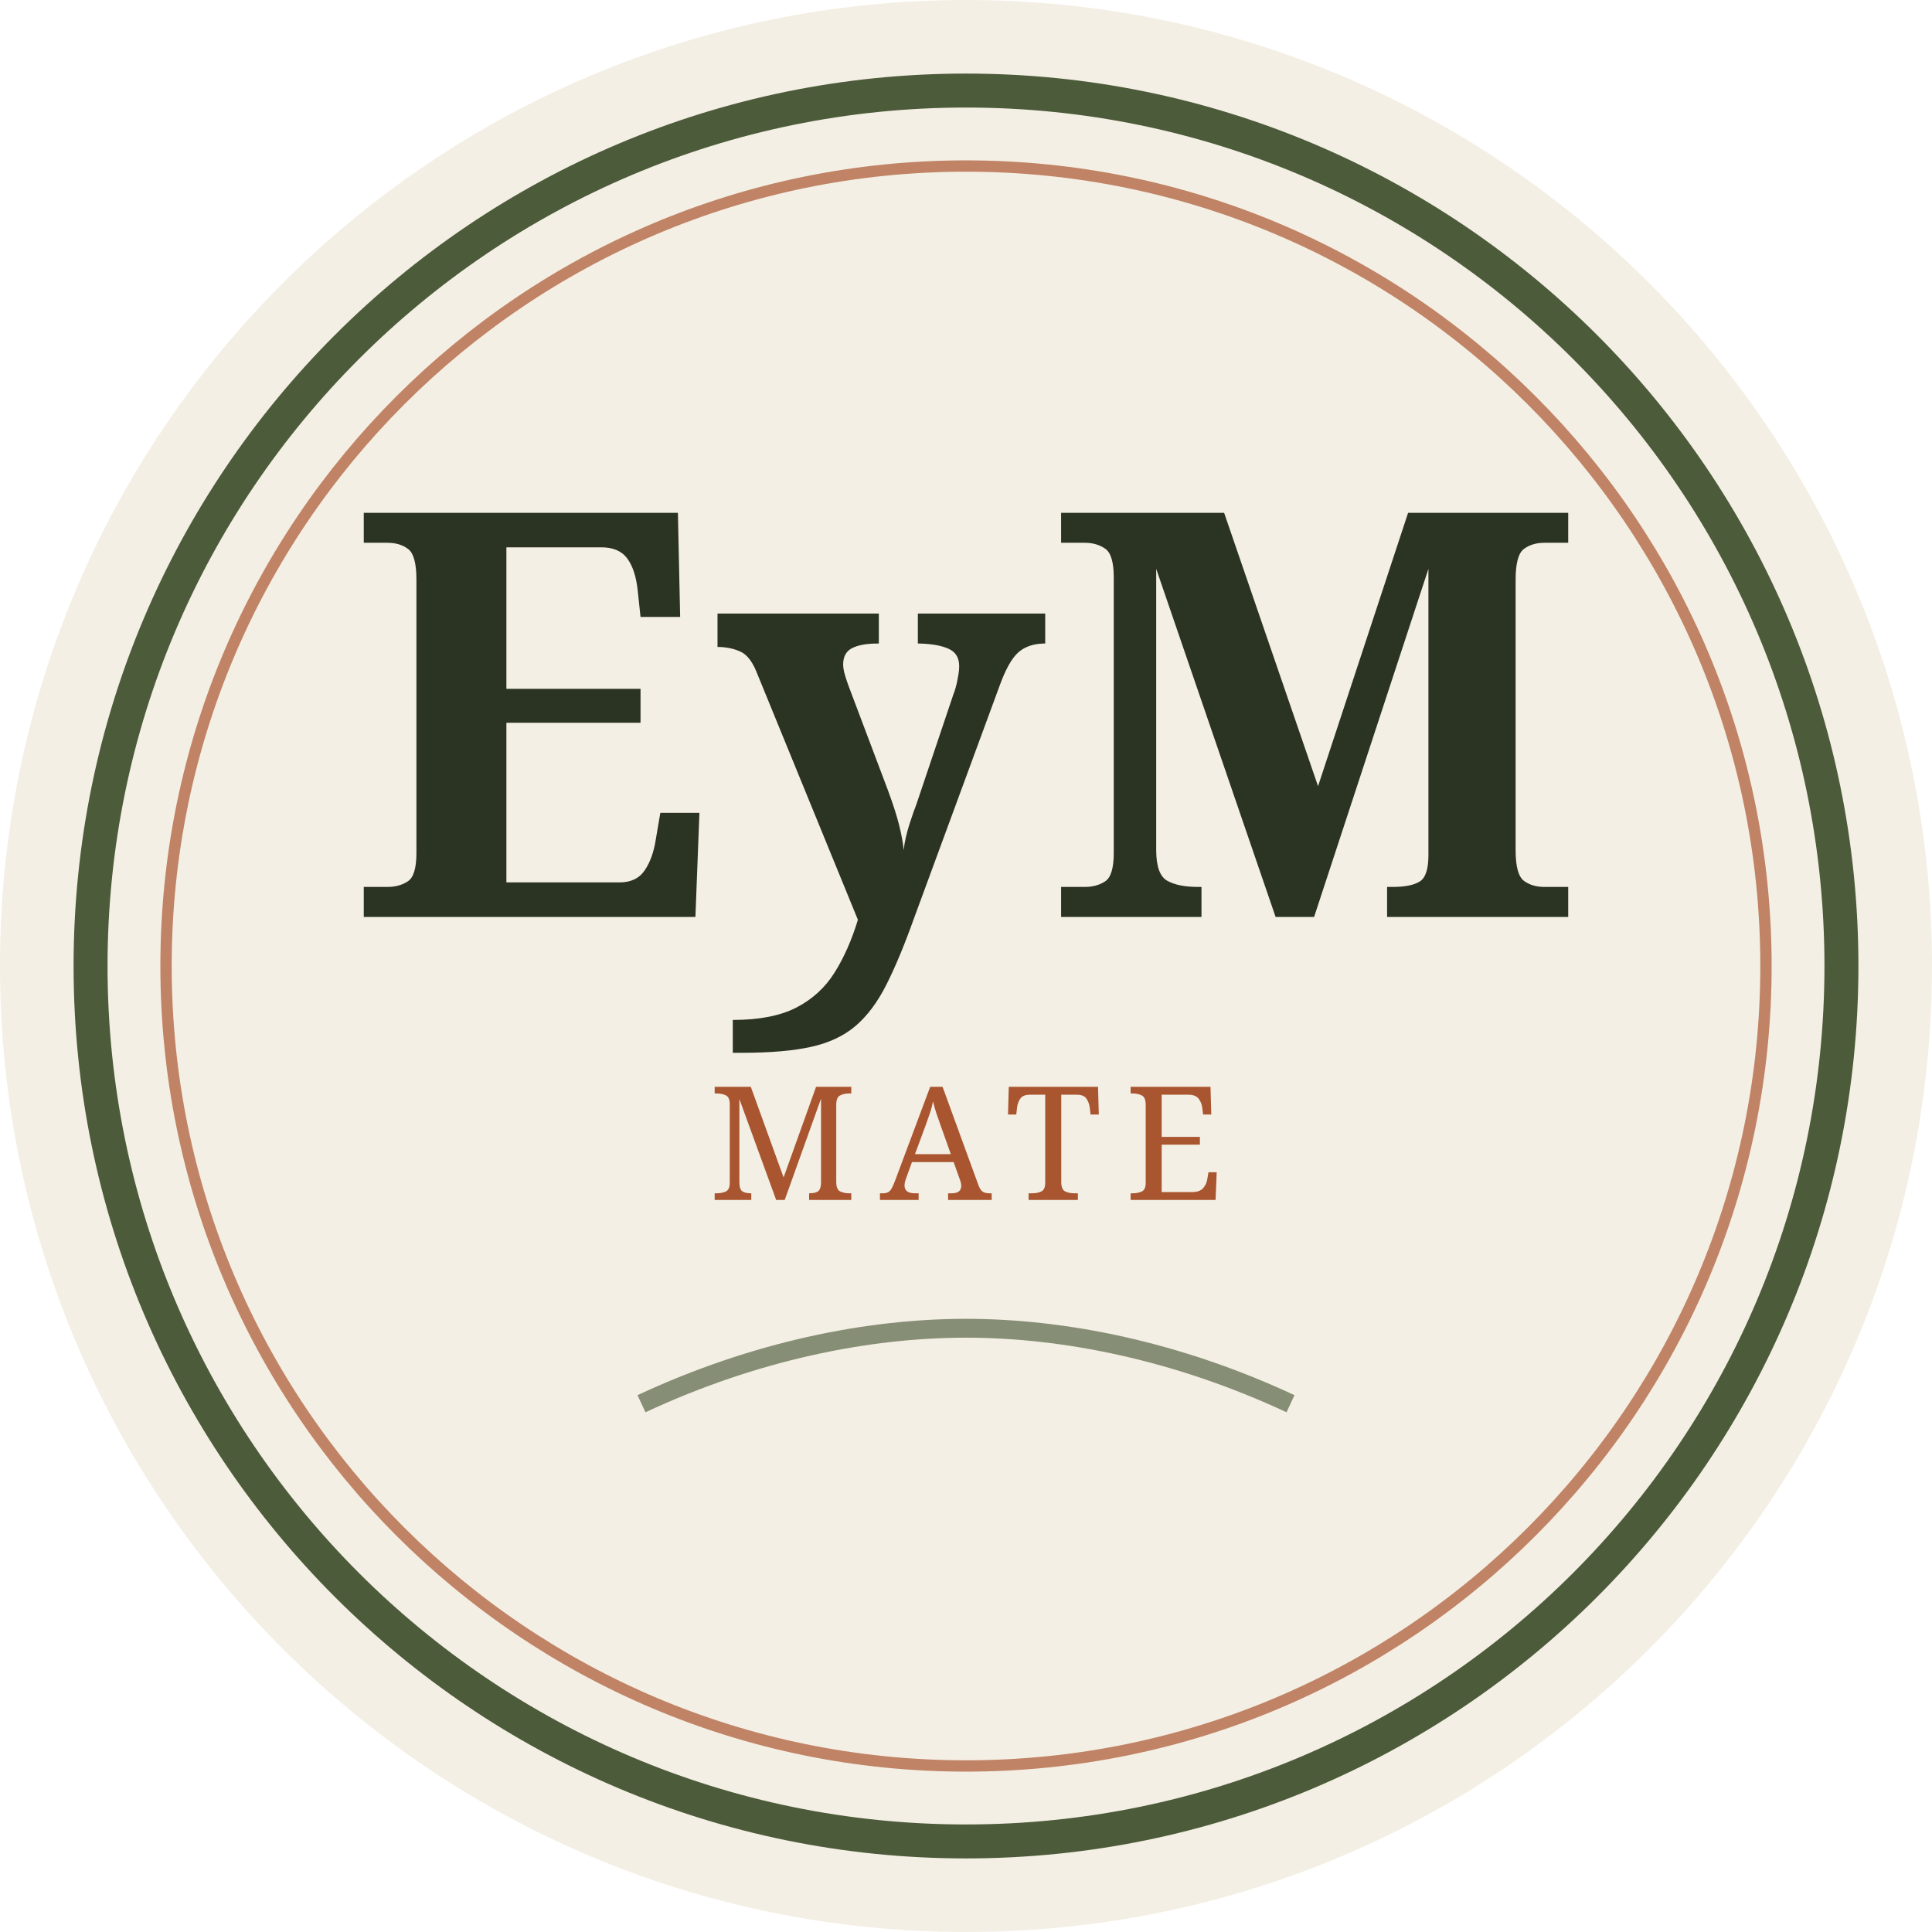
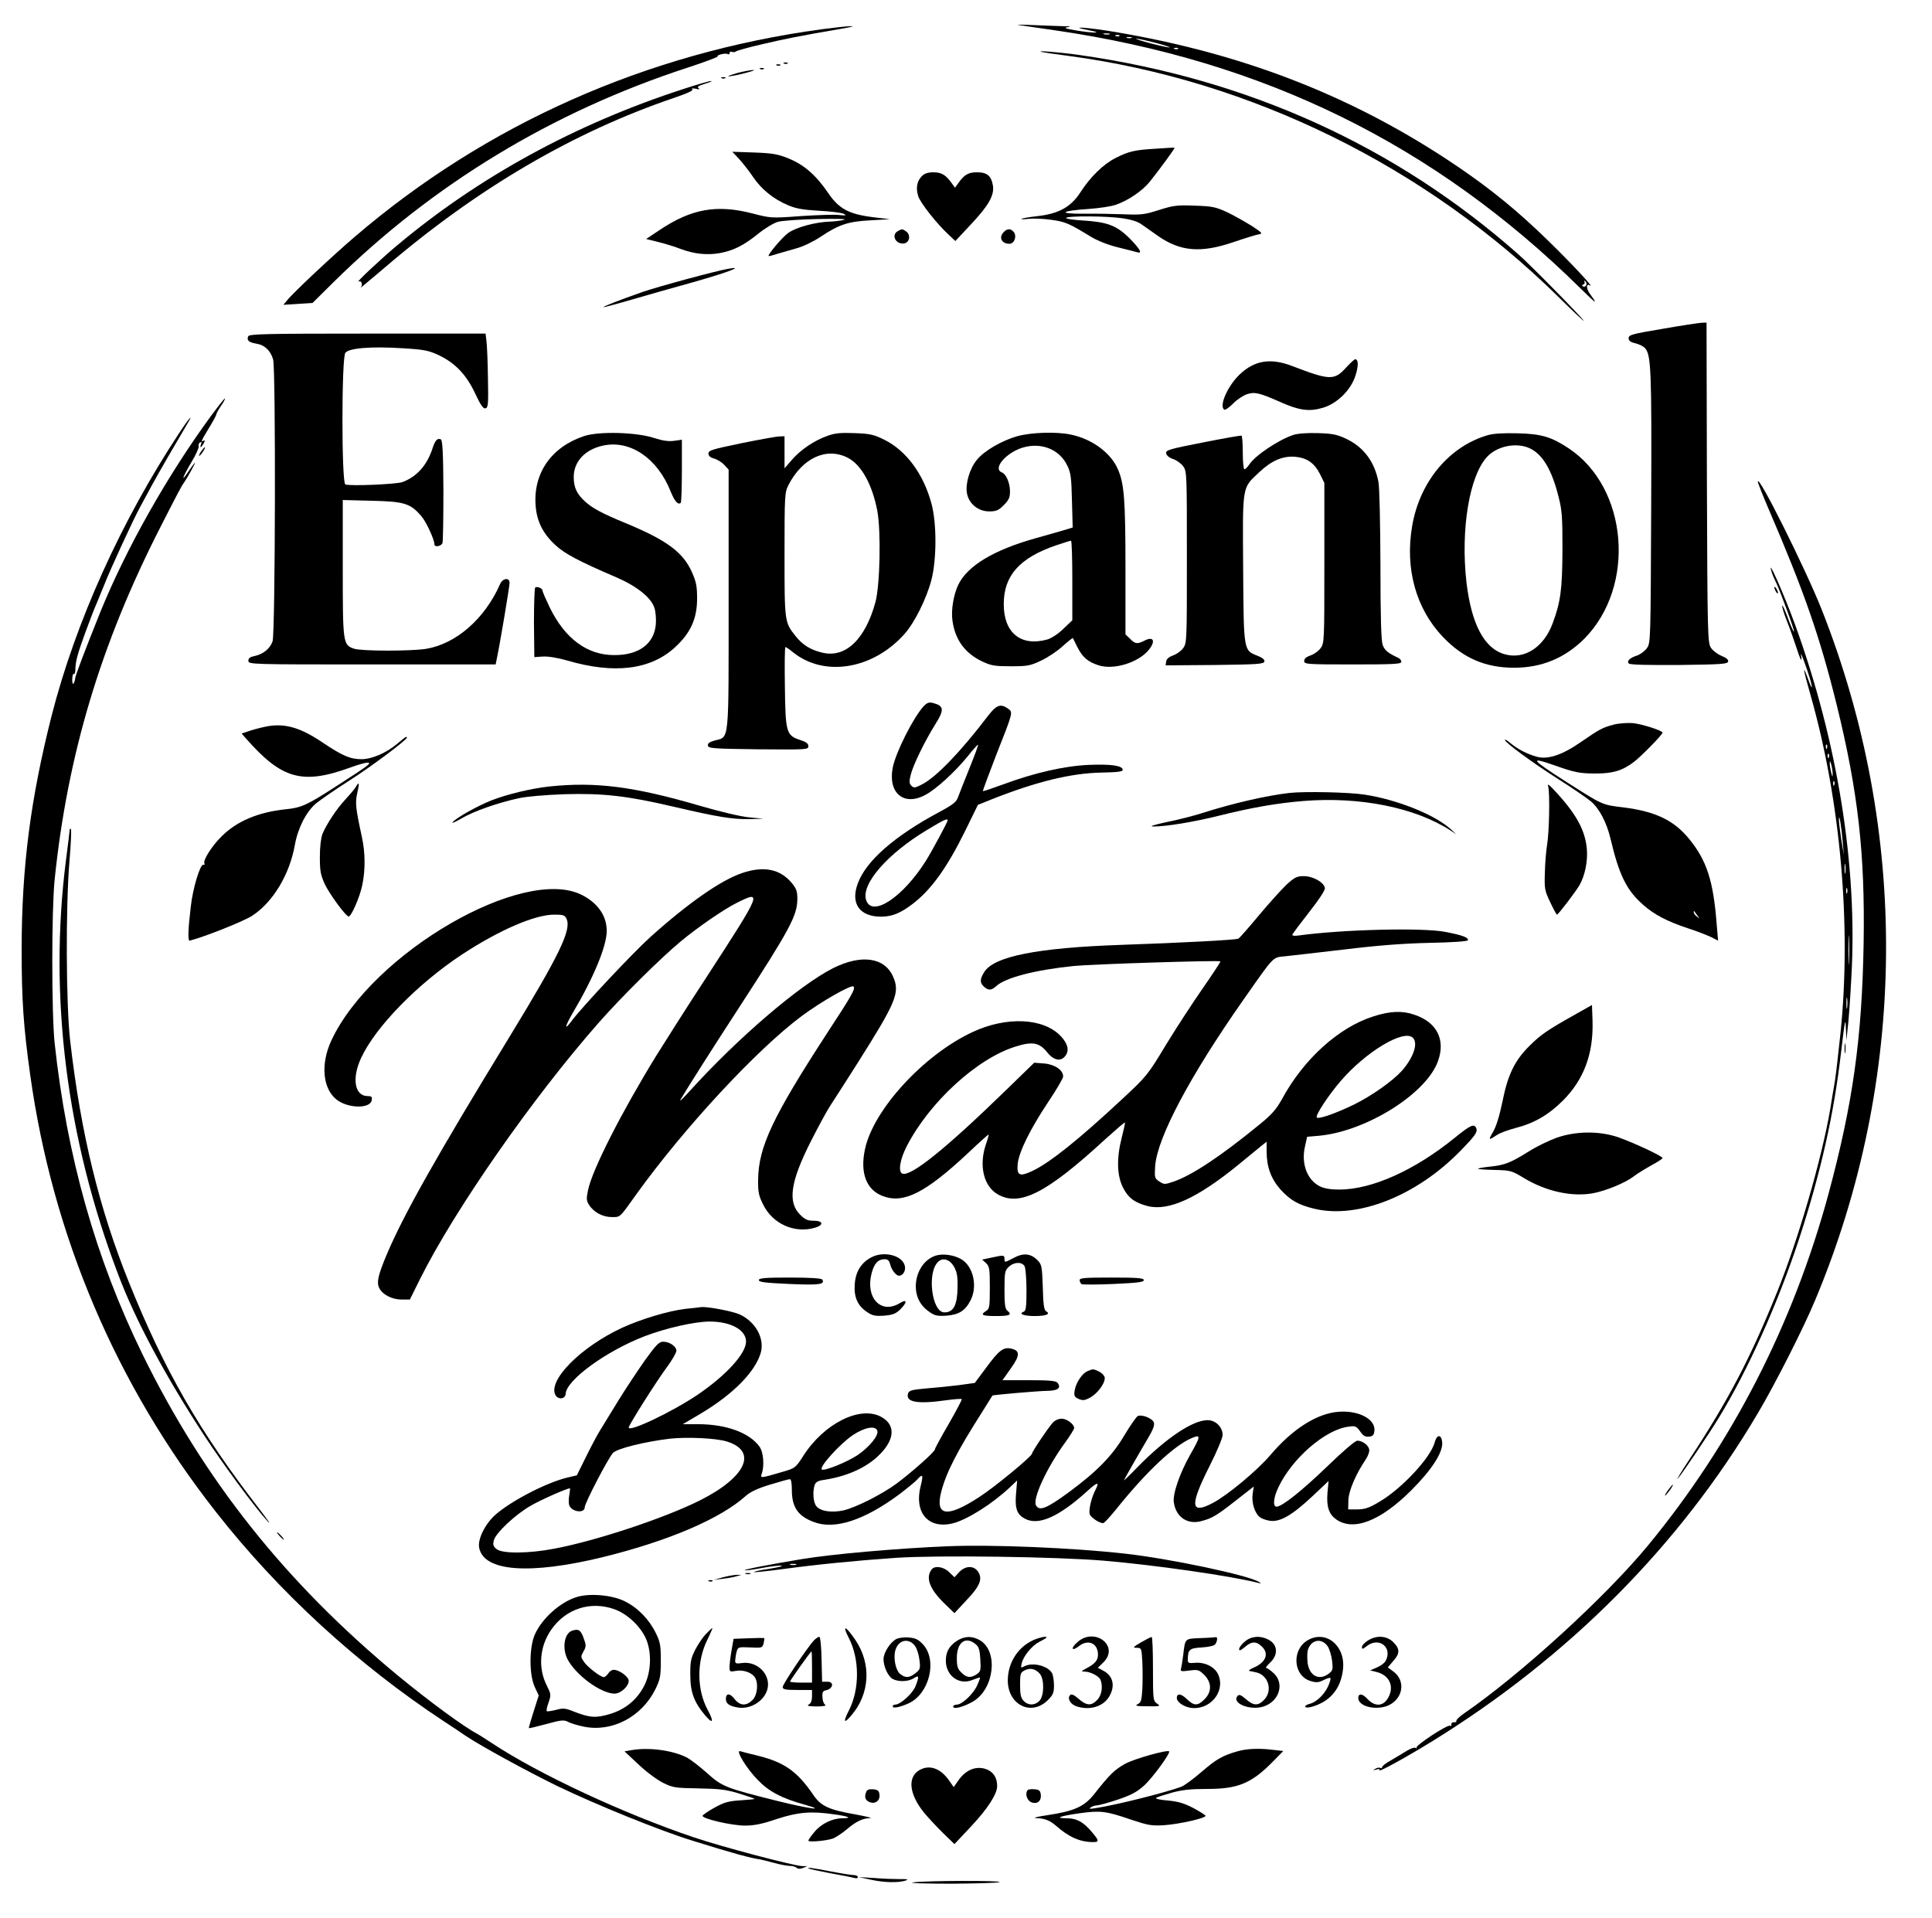
- <svg xmlns="http://www.w3.org/2000/svg" viewBox="0 0 512 512" width="512" height="512" role="img" aria-label="Español y Mate">
-   <circle cx="256" cy="256" r="256" fill="#F4EFE4" />
-   <circle cx="256" cy="256" r="232" fill="none" stroke="#4C5B39" stroke-width="9" />
-   <circle cx="256" cy="256" r="212" fill="none" stroke="#A9552F" stroke-width="3" opacity=".7" />
-   <text x="256" y="243" text-anchor="middle" font-family="Cormorant Garamond, Georgia, serif" font-size="150" font-weight="600" fill="#2B3323">EyM</text>
-   <text x="256" y="318" text-anchor="middle" font-family="Georgia, serif" font-size="42" letter-spacing="6" fill="#A9552F">MATE</text>
-   <path d="M170 372 C 200 358, 230 352, 256 352 C 282 352, 312 358, 342 372" fill="none" stroke="#4C5B39" stroke-width="5" opacity=".65" />
+ <svg xmlns="http://www.w3.org/2000/svg" version="1.0" width="1054pt" height="1046pt" viewBox="0 0 1054 1046" preserveAspectRatio="xMidYMid meet">
+   <g transform="translate(0,1046) scale(0.1,-0.1)" fill="#000000" stroke="none">
+     <path d="M5555 10324 c17 -3 109 -16 205 -30 1135 -166 2063 -621 2859 -1404 91 -90 101 -96 56 -35 -22 30 -23 61 -2 48 29 -18 -95 115 -224 241 -168 164 -310 280 -495 406 -555 377 -1157 615 -1867 735 -153 26 -271 34 -147 10 85 -16 27 -17 -70 -1 -59 10 -69 14 -45 18 21 4 15 5 -20 5 -27 1 -102 3 -165 6 -63 3 -101 3 -85 1z m498 -51 c-7 -2 -21 -2 -30 0 -10 3 -4 5 12 5 17 0 24 -2 18 -5z m54 -9 c-3 -3 -12 -4 -19 -1 -8 3 -5 6 6 6 11 1 17 -2 13 -5z m66 -11 c-7 -2 -19 -2 -25 0 -7 3 -2 5 12 5 14 0 19 -2 13 -5z m132 -27 c50 -13 83 -24 75 -25 -8 0 -55 10 -105 23 -49 13 -83 24 -75 25 8 0 56 -10 105 -23z m122 -32 c-3 -3 -12 -4 -19 -1 -8 3 -5 6 6 6 11 1 17 -2 13 -5z m2227 -1289 c-4 -8 -11 -12 -17 -8 -8 5 -7 8 1 11 7 2 9 9 6 14 -4 7 -2 8 4 4 6 -4 9 -13 6 -21z" />
+     <path d="M4480 10300 c-955 -130 -1829 -518 -2546 -1133 -117 -100 -336 -305 -368 -346 l-20 -24 80 5 79 5 115 114 c540 533 1191 928 1928 1169 95 31 170 59 167 62 -8 8 44 20 55 13 6 -4 10 -1 10 5 0 7 6 10 14 7 7 -3 17 -2 22 3 5 4 68 22 139 38 118 28 206 46 440 86 115 20 44 17 -115 -4z" />
+     <path d="M5690 10175 c8 -2 71 -11 140 -20 994 -133 1948 -602 2672 -1315 81 -80 143 -138 138 -130 -11 20 -289 303 -355 361 -668 591 -1475 958 -2397 1089 -113 16 -255 27 -198 15z" />
+     <path d="M4278 10113 c7 -3 16 -2 19 1 4 3 -2 6 -13 5 -11 0 -14 -3 -6 -6z" />
+     <path d="M4238 10103 c7 -3 16 -2 19 1 4 3 -2 6 -13 5 -11 0 -14 -3 -6 -6z" />
+     <path d="M4148 10083 c7 -3 16 -2 19 1 4 3 -2 6 -13 5 -11 0 -14 -3 -6 -6z" />
+     <path d="M4027 10063 c-32 -9 -56 -17 -54 -19 2 -2 40 4 83 15 43 11 68 19 54 19 -14 0 -51 -7 -83 -15z" />
+     <path d="M3938 10033 c7 -3 16 -2 19 1 4 3 -2 6 -13 5 -11 0 -14 -3 -6 -6z" />
+     <path d="M3730 9975 c-587 -190 -1117 -479 -1565 -855 -85 -71 -228 -205 -209 -196 17 8 25 -19 11 -34 -7 -7 53 43 133 111 503 431 1027 738 1577 925 74 25 108 41 100 47 -7 5 0 6 18 3 20 -5 25 -4 16 3 -10 7 -1 13 35 24 27 8 42 15 34 15 -8 1 -76 -19 -150 -43z" />
+     <path d="M6310 9649 c-120 -7 -151 -14 -224 -51 -67 -34 -138 -103 -193 -189 -51 -78 -117 -115 -232 -128 -45 -5 -85 -12 -88 -15 -4 -3 13 -3 38 0 24 3 80 1 123 -5 79 -11 97 -19 218 -93 35 -21 92 -44 145 -57 49 -12 96 -24 106 -27 32 -10 17 17 -40 75 -71 71 -122 90 -255 98 -54 3 -95 10 -92 14 7 12 223 11 309 -2 43 -6 82 -18 101 -32 18 -12 58 -41 91 -64 122 -85 233 -95 412 -34 64 22 127 41 140 43 21 3 16 9 -41 46 -37 23 -97 57 -135 75 -61 28 -80 32 -176 35 -96 4 -116 1 -195 -24 -78 -25 -97 -27 -192 -23 -58 2 -156 4 -219 3 -143 -1 -125 16 28 26 58 4 125 14 149 23 69 24 144 76 184 125 57 71 139 184 136 186 -2 1 -46 -1 -98 -5z" />
+     <path d="M4031 9594 c20 -22 55 -66 77 -99 46 -68 111 -121 192 -155 42 -18 82 -25 170 -30 63 -3 124 -11 134 -17 16 -9 11 -10 -26 -6 -25 3 -120 0 -210 -6 -161 -12 -164 -11 -261 14 -196 51 -335 26 -507 -89 l-75 -50 65 -16 c36 -9 90 -25 120 -37 76 -29 147 -36 216 -24 76 14 132 42 212 107 36 29 84 58 107 64 22 6 119 13 215 15 104 2 163 1 145 -4 -16 -5 -51 -9 -76 -10 -79 -2 -186 -31 -229 -62 -33 -24 -113 -119 -107 -126 2 -1 23 4 47 12 25 7 74 21 108 31 36 10 93 38 130 63 99 66 150 83 272 89 l105 6 -92 11 c-134 17 -187 46 -247 135 -64 94 -131 152 -213 185 -58 24 -86 29 -188 33 l-120 4 36 -38z" />
+     <path d="M5030 9500 c-27 -27 -35 -65 -21 -109 10 -36 103 -154 171 -216 l32 -30 84 90 c97 103 129 159 121 212 -9 54 -32 73 -87 73 -48 0 -70 -13 -104 -62 l-16 -22 -16 22 c-33 47 -57 62 -101 62 -29 0 -49 -6 -63 -20z" />
+     <path d="M4898 9199 c-38 -21 -11 -74 34 -67 30 4 38 46 12 65 -21 15 -24 15 -46 2z" />
+     <path d="M5476 9194 c-29 -29 -12 -64 31 -64 27 0 42 42 23 65 -16 19 -35 19 -54 -1z" />
+     <path d="M3970 8993 c-72 -13 -378 -96 -465 -126 -122 -43 -216 -79 -213 -83 2 -1 71 17 153 41 83 24 233 67 335 95 194 55 288 91 190 73z" />
+     <path d="M9070 8666 c-167 -28 -185 -33 -185 -51 0 -14 10 -22 37 -28 20 -5 43 -16 52 -26 34 -37 37 -119 34 -870 -3 -733 -3 -740 -24 -768 -11 -15 -35 -33 -52 -39 -41 -13 -59 -31 -46 -44 7 -7 105 -9 275 -8 231 3 264 5 267 19 2 10 -11 21 -37 31 -21 9 -47 28 -57 44 -18 27 -19 71 -22 901 l-2 873 -28 -1 c-15 -1 -110 -15 -212 -33z" />
+     <path d="M1354 8625 c-9 -22 3 -33 45 -40 45 -7 77 -38 91 -86 15 -52 12 -1495 -3 -1538 -14 -40 -51 -70 -98 -80 -25 -5 -34 -12 -34 -26 0 -20 11 -20 675 -20 l674 0 7 35 c17 79 69 391 69 410 0 31 -38 26 -52 -7 -83 -189 -240 -326 -404 -353 -81 -13 -354 -13 -393 1 -60 21 -61 29 -61 439 l0 372 158 -4 c176 -4 210 -14 269 -82 27 -30 73 -129 73 -156 0 -17 38 -11 44 8 3 9 5 139 5 289 -1 203 -5 273 -14 276 -19 8 -31 -5 -45 -48 -30 -93 -85 -155 -164 -185 -31 -12 -288 -23 -312 -13 -21 8 -21 690 0 718 19 26 141 36 313 25 116 -7 141 -12 195 -37 91 -43 152 -107 200 -209 29 -63 44 -84 56 -82 15 3 17 21 14 163 -1 88 -5 179 -8 203 l-5 42 -645 0 c-554 0 -645 -2 -650 -15z" />
+     <path d="M7345 8456 c-66 -73 -89 -72 -298 8 -116 44 -204 30 -285 -48 -65 -62 -113 -172 -83 -191 6 -3 27 12 48 33 21 22 55 44 75 51 43 14 66 9 182 -42 102 -46 158 -54 232 -32 78 22 155 98 179 177 17 52 16 88 -2 88 -4 0 -26 -20 -48 -44z" />
+     <path d="M1152 8192 c-239 -326 -464 -725 -605 -1072 -85 -212 -137 -348 -137 -362 0 -7 -4 -19 -8 -26 -5 -8 -8 1 -8 22 1 19 4 32 9 29 4 -2 7 6 8 19 1 52 10 84 54 206 26 70 53 141 61 157 7 17 26 64 43 105 31 80 159 358 196 425 12 22 41 76 65 120 38 70 131 230 192 333 38 63 9 31 -44 -50 -317 -480 -566 -1032 -697 -1545 -115 -456 -162 -821 -163 -1268 0 -282 10 -426 47 -691 122 -874 468 -1689 1014 -2384 342 -436 771 -830 1241 -1140 52 -34 106 -70 120 -80 80 -54 336 -194 502 -275 212 -102 559 -243 738 -298 218 -68 317 -95 370 -102 8 -2 42 -10 75 -19 32 -9 71 -16 85 -16 14 0 31 -5 36 -10 7 -7 19 -7 35 -1 l24 10 -28 0 c-45 1 -442 106 -592 157 -383 129 -846 345 -1100 513 -38 25 -74 48 -80 51 -69 35 -264 178 -435 319 -612 507 -1055 1064 -1392 1751 -256 523 -413 1079 -480 1700 -17 163 -17 721 0 890 70 681 251 1285 575 1920 101 198 117 229 133 250 18 26 67 116 57 105 -6 -5 -22 -28 -37 -50 -42 -64 -29 -26 18 53 25 41 42 80 40 87 -3 7 0 16 7 21 9 5 10 2 6 -9 -9 -24 0 -21 14 4 8 15 8 19 0 15 -18 -12 -13 0 29 69 22 36 40 69 40 74 0 4 11 25 25 46 15 20 24 39 22 41 -2 2 -35 -40 -75 -94z" />
+     <path d="M3187 8081 c-178 -59 -278 -201 -265 -378 6 -86 39 -153 107 -216 51 -48 131 -90 334 -177 111 -48 189 -110 207 -166 7 -20 10 -60 8 -89 -9 -108 -93 -170 -228 -169 -147 0 -268 90 -351 260 -21 44 -39 85 -39 91 0 13 -28 25 -40 18 -4 -3 -7 -89 -7 -193 l2 -187 46 3 c28 2 79 -6 135 -22 256 -75 454 -50 587 73 85 78 120 156 120 266 0 67 -5 91 -28 143 -49 110 -138 175 -362 268 -124 51 -177 79 -218 115 -48 43 -65 78 -65 137 0 84 62 150 160 171 148 32 297 -69 369 -251 21 -53 41 -75 55 -61 3 4 6 82 6 175 l0 169 -42 -6 c-31 -4 -61 0 -108 15 -95 32 -302 38 -383 11z" />
+     <path d="M4514 8082 c-72 -25 -148 -77 -194 -131 l-40 -46 0 88 0 87 -27 -1 c-16 0 -109 -17 -208 -37 -159 -33 -180 -39 -180 -56 0 -14 10 -22 31 -28 16 -4 41 -19 55 -34 l24 -26 0 -707 c0 -797 5 -750 -76 -771 -29 -8 -39 -16 -37 -28 3 -15 29 -17 276 -20 263 -2 272 -2 272 17 0 14 -12 23 -42 33 -78 25 -83 39 -86 289 -2 120 -1 219 3 219 3 0 23 -13 43 -30 171 -136 437 -91 608 103 54 61 119 192 145 292 29 111 30 307 1 416 -43 162 -138 291 -258 350 -56 28 -77 33 -162 36 -76 3 -108 0 -148 -15z m110 -119 c75 -38 134 -145 162 -289 21 -113 15 -405 -10 -499 -56 -205 -165 -308 -293 -275 -62 15 -105 42 -143 90 -60 75 -60 78 -60 445 0 324 1 337 21 378 76 148 207 209 323 150z" />
+     <path d="M5549 8080 c-84 -24 -179 -79 -219 -128 -39 -47 -64 -129 -55 -182 10 -58 61 -100 121 -100 39 0 51 5 80 34 28 28 34 42 34 75 0 46 -21 95 -45 104 -50 20 21 105 111 134 102 32 203 -7 246 -96 20 -40 23 -66 26 -192 l4 -147 -33 -10 c-19 -6 -92 -27 -164 -47 -234 -65 -378 -152 -428 -257 -25 -54 -39 -136 -31 -193 14 -105 68 -179 163 -224 49 -23 69 -26 156 -26 91 0 106 3 165 31 36 17 89 52 118 79 29 26 54 46 55 44 1 -2 13 -26 26 -52 27 -53 56 -78 115 -97 82 -26 214 14 272 83 40 48 28 78 -22 52 -39 -20 -51 -19 -79 10 l-25 24 0 358 c0 376 -7 464 -41 542 -38 90 -141 166 -257 190 -80 17 -217 12 -293 -9z m301 -787 l0 -217 -49 -47 c-29 -28 -66 -52 -88 -58 -144 -40 -238 37 -237 194 0 155 87 252 286 320 40 13 76 25 81 25 4 0 7 -98 7 -217z" />
+     <path d="M7055 8087 c-82 -28 -208 -112 -241 -163 -9 -13 -20 -24 -25 -24 -5 0 -9 40 -9 89 0 50 -3 92 -7 94 -5 2 -99 -15 -211 -37 -184 -36 -203 -42 -200 -59 2 -12 16 -24 37 -31 19 -6 44 -24 55 -39 21 -28 21 -37 21 -497 0 -460 0 -469 -21 -497 -11 -15 -36 -33 -55 -39 -22 -8 -35 -19 -37 -33 l-3 -21 268 2 c235 3 268 5 271 19 2 10 -11 21 -37 31 -77 31 -76 21 -79 475 -3 460 -7 438 87 526 69 65 129 90 196 85 66 -6 106 -34 137 -96 l23 -47 0 -437 c0 -427 0 -437 -21 -465 -11 -15 -36 -33 -55 -39 -23 -8 -34 -18 -34 -30 0 -18 13 -19 265 -19 220 0 265 2 265 14 0 8 -7 17 -15 21 -60 28 -76 42 -87 72 -8 23 -12 150 -12 434 -1 227 -5 425 -11 455 -21 111 -82 192 -180 237 -45 21 -73 27 -150 29 -59 2 -110 -2 -135 -10z" />
+     <path d="M8117 8086 c-211 -61 -372 -254 -413 -496 -40 -232 21 -451 167 -604 110 -116 232 -169 389 -169 151 0 278 53 384 159 282 286 238 823 -86 1038 -94 62 -148 79 -278 82 -77 2 -131 -1 -163 -10z m229 -72 c70 -33 120 -118 156 -262 20 -76 22 -113 22 -292 -1 -215 -10 -285 -54 -402 -48 -129 -153 -197 -259 -168 -113 30 -184 164 -211 395 -32 287 16 578 113 683 55 59 161 80 233 46z" />
+     <path d="M1095 7994 c-9 -15 -12 -23 -6 -20 11 7 35 46 28 46 -3 0 -12 -12 -22 -26z" />
+     <path d="M9590 7832 c0 -7 27 -75 59 -150 193 -448 279 -695 371 -1067 117 -476 155 -813 147 -1302 -9 -521 -59 -874 -192 -1368 -194 -714 -526 -1360 -983 -1915 -233 -283 -698 -707 -1005 -918 -26 -18 -45 -37 -42 -41 2 -5 -3 -8 -13 -7 -9 0 -16 -5 -14 -12 1 -8 -2 -11 -7 -7 -14 8 -193 -110 -183 -120 4 -5 2 -5 -5 -1 -7 4 -29 -4 -50 -17 -21 -13 -59 -36 -85 -51 -27 -15 -48 -31 -48 -37 0 -6 -4 -7 -10 -4 -5 3 -18 1 -27 -5 -15 -9 -14 -10 6 -4 15 4 21 2 17 -4 -8 -14 149 73 284 156 748 461 1355 1072 1780 1792 94 158 252 470 314 620 502 1201 514 2552 34 3765 -89 224 -348 743 -348 697z" />
+     <path d="M9665 7340 c4 -14 14 -37 22 -53 22 -43 105 -269 100 -273 -2 -3 -17 30 -32 71 -15 42 -30 74 -32 71 -3 -3 8 -40 25 -83 17 -43 40 -108 52 -145 22 -70 34 -89 25 -40 -3 15 8 -10 24 -55 16 -44 32 -96 35 -115 3 -18 -5 -4 -18 32 -35 94 -31 67 13 -88 162 -573 222 -1251 162 -1837 -12 -115 -26 -235 -31 -265 -5 -30 -17 -98 -25 -150 -46 -271 -175 -714 -290 -999 -146 -361 -264 -587 -477 -911 -49 -74 -77 -121 -63 -105 26 31 168 241 222 330 159 260 322 624 437 973 119 363 191 682 230 1022 20 170 24 193 26 135 l3 -70 7 65 c5 36 14 161 20 278 35 600 -74 1284 -308 1927 -61 167 -155 378 -127 285z m302 -962 c-3 -8 -6 -5 -6 6 -1 11 2 17 5 13 3 -3 4 -12 1 -19z m10 -50 c-3 -8 -6 -5 -6 6 -1 11 2 17 5 13 3 -3 4 -12 1 -19z m21 -88 c0 -22 -1 -22 -8 5 -4 17 -8 39 -8 50 0 16 2 15 8 -5 4 -14 8 -36 8 -50z m9 -62 c-3 -8 -6 -5 -6 6 -1 11 2 17 5 13 3 -3 4 -12 1 -19z m46 -313 l6 -70 -14 85 c-7 47 -13 96 -13 110 1 40 15 -47 21 -125z m14 -167 c-2 -13 -4 -3 -4 22 0 25 2 35 4 23 2 -13 2 -33 0 -45z m10 -110 c-3 -7 -5 -2 -5 12 0 14 2 19 5 13 2 -7 2 -19 0 -25z m10 -375 c-2 -37 -3 -9 -3 62 0 72 1 102 3 68 2 -34 2 -93 0 -130z m-10 -250 c-2 -16 -4 -5 -4 22 0 28 2 40 4 28 2 -13 2 -35 0 -50z" />
+     <path d="M9680 7255 c0 -5 5 -17 10 -25 5 -8 10 -10 10 -5 0 6 -5 17 -10 25 -5 8 -10 11 -10 5z" />
+     <path d="M5040 6608 c-57 -61 -154 -254 -170 -337 -26 -138 61 -211 178 -148 59 31 161 125 229 208 30 38 57 68 59 66 2 -2 -19 -59 -47 -128 -28 -68 -55 -139 -62 -157 -9 -27 -26 -41 -106 -84 -242 -130 -396 -265 -441 -387 -42 -111 10 -184 131 -182 57 1 101 19 166 68 103 78 190 199 291 405 l67 137 80 32 c241 95 429 141 595 144 88 2 115 5 115 15 0 23 -65 32 -185 27 -133 -6 -296 -43 -466 -106 -60 -22 -110 -39 -112 -37 -1 2 31 89 72 195 95 240 93 235 65 255 -41 29 -63 20 -110 -41 -148 -194 -282 -334 -360 -373 -37 -19 -43 -20 -57 -7 -12 13 -13 23 -3 62 14 54 76 181 132 271 52 82 50 103 -12 119 -20 5 -32 1 -49 -17z m130 -624 c0 -8 -86 -168 -118 -219 -126 -201 -296 -313 -327 -215 -28 87 117 253 334 383 91 55 111 64 111 51z" />
+     <path d="M8805 6507 c-62 -16 -80 -26 -180 -95 -100 -70 -180 -97 -239 -81 -53 14 -105 41 -145 74 -17 15 -31 23 -31 18 1 -14 143 -119 290 -213 79 -50 159 -105 179 -122 46 -39 86 -115 107 -203 47 -200 88 -283 180 -363 60 -53 132 -90 244 -127 47 -15 102 -37 124 -47 l39 -20 -8 94 c-18 232 -54 344 -150 461 -83 102 -184 150 -358 172 -118 14 -114 13 -310 138 -197 126 -208 141 -65 91 110 -39 136 -44 225 -44 93 0 145 16 208 64 41 32 155 148 155 159 0 11 -112 47 -163 52 -28 2 -74 -1 -102 -8z m455 -1042 c14 -19 14 -19 -2 -6 -10 7 -18 18 -18 24 0 6 1 8 3 6 1 -2 9 -13 17 -24z" />
+     <path d="M1468 6499 c-26 -4 -71 -15 -99 -24 l-51 -17 24 -27 c196 -223 308 -254 573 -157 39 14 79 26 90 25 26 0 6 -15 -170 -128 -157 -102 -191 -118 -275 -126 -152 -16 -269 -65 -353 -150 -51 -50 -101 -130 -92 -145 4 -6 1 -9 -6 -8 -17 4 -57 -128 -68 -227 -15 -124 -17 -190 -6 -187 82 21 295 106 341 136 113 74 204 224 233 388 16 90 61 178 114 224 26 21 107 77 179 123 113 71 318 224 318 237 0 9 -10 3 -52 -33 -60 -51 -140 -85 -196 -85 -61 0 -105 19 -212 91 -117 79 -199 104 -292 90z" />
+     <path d="M1940 6165 c-8 -13 -34 -43 -57 -68 -46 -49 -102 -134 -124 -187 -8 -21 -14 -71 -14 -125 0 -77 4 -98 27 -149 27 -56 115 -176 130 -176 15 0 60 104 74 169 18 86 17 179 -2 266 -34 157 -37 186 -25 238 13 58 11 66 -9 32z" />
+     <path d="M8446 6170 c10 -34 6 -251 -6 -320 -5 -30 -11 -98 -12 -150 -3 -89 -1 -99 29 -162 18 -38 34 -68 37 -68 7 0 100 122 123 161 30 52 46 133 40 198 -9 99 -55 186 -166 307 -39 43 -51 52 -45 34z" />
+     <path d="M2996 6169 c-95 -10 -229 -42 -316 -76 -75 -30 -190 -94 -210 -118 -7 -9 13 0 46 19 65 39 198 86 314 111 45 10 145 18 250 22 211 6 342 -9 594 -68 240 -56 319 -69 411 -68 l80 2 -80 8 c-45 4 -161 32 -267 63 -359 105 -569 132 -822 105z" />
+     <path d="M7035 6134 c-129 -15 -311 -57 -480 -111 -44 -14 -129 -36 -190 -48 -78 -17 -98 -24 -70 -24 62 -1 221 25 352 58 181 45 317 69 464 81 308 25 611 -36 804 -162 l30 -20 -28 26 c-86 80 -295 164 -474 191 -87 13 -323 18 -408 9z" />
+     <path d="M380 5932 c0 -6 -9 -80 -20 -164 -95 -743 3 -1522 285 -2262 94 -249 256 -552 470 -879 103 -157 276 -392 345 -467 23 -25 1 7 -48 71 -325 421 -515 752 -709 1234 -162 402 -262 811 -320 1315 -23 197 -25 733 -4 983 8 92 11 170 8 174 -4 3 -7 1 -7 -5z" />
+     <path d="M4049 5697 c-116 -39 -295 -164 -503 -351 -92 -83 -375 -384 -429 -458 -41 -55 -35 -27 9 48 113 191 184 363 184 445 0 82 -48 152 -135 196 -318 163 -1144 -316 -1367 -793 -60 -128 -48 -263 28 -323 62 -49 185 -51 192 -3 3 18 -1 22 -22 22 -72 0 -88 98 -35 210 79 169 307 402 547 561 204 134 399 219 506 219 50 0 58 -3 67 -24 27 -59 -39 -196 -308 -637 -404 -661 -580 -974 -673 -1193 -48 -114 -57 -154 -40 -185 18 -35 70 -61 121 -61 l45 0 56 113 c189 378 613 987 974 1397 122 139 340 355 449 445 90 75 235 175 304 209 143 72 137 59 -164 -404 -106 -162 -229 -356 -275 -430 -191 -311 -349 -622 -372 -733 -10 -48 -9 -58 6 -81 25 -40 75 -66 123 -66 48 0 41 -7 135 125 259 360 656 789 902 972 108 80 270 172 282 161 12 -12 -7 -46 -146 -258 -294 -453 -372 -617 -374 -795 -1 -68 3 -88 27 -136 51 -105 169 -159 280 -128 52 14 50 39 -4 39 -33 0 -47 6 -74 33 -69 69 -53 180 59 401 39 77 87 166 107 196 20 30 83 129 141 220 219 346 239 394 200 482 -46 105 -173 123 -327 46 -184 -93 -519 -380 -780 -668 -37 -41 -61 -64 -53 -50 40 68 187 299 318 500 280 431 319 504 320 595 0 41 -5 57 -30 87 -64 77 -153 95 -271 55z" />
+     <path d="M7018 5633 c-28 -27 -96 -102 -151 -168 -55 -66 -105 -123 -111 -126 -11 -7 -316 -23 -641 -34 -458 -16 -694 -63 -746 -149 -24 -39 -24 -58 -1 -79 24 -22 41 -21 67 3 49 46 215 89 425 110 102 10 792 32 798 25 2 -2 -41 -67 -95 -145 -54 -77 -145 -217 -202 -310 -100 -166 -104 -171 -244 -301 -230 -214 -384 -338 -480 -385 -74 -36 -91 -29 -85 36 7 66 67 188 166 337 45 67 82 130 82 140 0 35 -45 66 -104 71 l-54 4 -148 -144 c-334 -325 -524 -478 -571 -461 -24 9 -14 76 23 148 124 242 386 482 597 546 89 28 127 21 169 -31 37 -47 77 -54 102 -18 20 29 11 65 -27 105 -94 100 -297 109 -482 22 -266 -124 -540 -423 -586 -638 -28 -130 7 -222 96 -256 114 -44 233 16 467 235 58 55 108 100 111 100 2 0 -4 -24 -14 -52 -40 -117 -13 -231 66 -275 119 -67 267 9 584 301 58 52 106 94 108 92 2 -1 -6 -38 -17 -81 -29 -112 -27 -207 6 -273 28 -57 65 -84 135 -102 114 -29 271 43 493 224 54 45 112 91 127 104 l29 23 0 -53 c0 -84 24 -149 76 -208 54 -59 98 -84 186 -105 237 -56 558 72 796 317 79 81 94 102 86 122 -11 28 -32 18 -117 -51 -219 -178 -453 -283 -631 -283 -48 0 -82 6 -106 18 -70 35 -103 126 -80 220 l11 50 69 6 c258 26 583 231 645 407 42 117 -6 212 -129 253 -66 23 -133 20 -223 -9 -190 -60 -382 -234 -500 -453 -31 -55 -55 -83 -123 -138 -209 -171 -365 -275 -466 -310 -50 -17 -53 -17 -79 0 -26 17 -27 21 -23 85 12 155 188 488 481 906 172 245 158 231 230 238 34 4 179 20 322 37 180 22 323 33 465 36 113 2 206 8 208 14 5 15 -30 28 -124 46 -126 24 -563 13 -801 -20 -18 -3 -33 -1 -33 3 0 5 41 59 90 122 56 71 89 121 88 134 -5 31 -64 65 -115 65 -38 0 -50 -6 -95 -47z m690 -835 c30 -30 3 -108 -60 -180 -52 -57 -165 -137 -263 -185 -97 -47 -191 -80 -201 -70 -10 10 59 116 129 198 138 161 346 286 395 237z" />
+     <path d="M8600 4929 c-159 -89 -195 -114 -256 -175 -81 -80 -119 -159 -148 -307 -16 -76 -33 -132 -51 -163 -27 -46 -25 -47 25 -14 14 9 57 25 95 35 105 27 181 71 261 150 115 115 168 257 162 437 l-3 85 -85 -48z" />
+     <path d="M10063 4740 c0 -25 2 -35 4 -22 2 12 2 32 0 45 -2 12 -4 2 -4 -23z" />
+     <path d="M8490 4252 c-41 -15 -109 -48 -150 -74 -99 -62 -132 -75 -213 -83 -37 -4 -66 -9 -64 -12 3 -2 45 -5 93 -6 85 -2 92 -4 159 -45 120 -72 261 -103 376 -82 69 13 174 56 219 90 19 15 63 42 97 61 35 19 63 37 63 41 0 10 -149 80 -238 112 -104 37 -235 36 -342 -2z" />
+     <path d="M4755 3601 c-57 -29 -88 -80 -92 -149 -5 -69 16 -116 67 -150 29 -20 45 -23 93 -20 46 4 63 10 87 33 41 40 40 61 -2 35 -102 -62 -188 30 -153 163 14 54 35 77 72 77 16 0 24 -7 29 -27 8 -32 32 -63 49 -63 22 0 38 29 31 55 -14 56 -113 81 -181 46z" />
+     <path d="M5106 3610 c-64 -20 -108 -87 -110 -165 0 -61 25 -109 75 -143 28 -20 44 -23 92 -20 68 5 103 27 132 84 39 76 15 184 -49 223 -39 24 -101 33 -140 21z m98 -60 c16 -27 21 -52 20 -110 -1 -99 -21 -140 -72 -140 -68 0 -96 215 -35 275 25 26 64 15 87 -25z" />
+     <path d="M5528 3596 c-46 -24 -48 -25 -48 -6 0 23 -2 24 -70 9 l-52 -11 21 -19 c19 -18 21 -31 21 -134 0 -104 -2 -116 -20 -127 -35 -22 -22 -28 55 -28 75 0 88 7 60 30 -12 10 -15 36 -15 114 0 94 2 104 23 124 29 28 73 29 87 3 5 -11 10 -70 10 -131 0 -89 -3 -112 -15 -116 -31 -12 -1 -24 60 -24 63 0 89 11 61 27 -10 6 -15 38 -17 130 -4 115 -6 124 -29 148 -38 37 -77 41 -132 11z" />
+     <path d="M4140 3476 c0 -11 35 -15 166 -21 163 -7 196 -3 180 24 -5 7 -65 11 -177 11 -137 0 -169 -3 -169 -14z" />
+     <path d="M5890 3476 c0 -8 5 -18 11 -22 6 -3 85 -3 175 1 130 6 164 10 164 21 0 11 -32 14 -175 14 -146 0 -175 -2 -175 -14z" />
+     <path d="M3738 3319 c-92 -11 -239 -55 -344 -103 -226 -105 -406 -287 -364 -367 15 -27 55 -22 56 7 4 75 221 233 431 314 115 44 273 80 355 80 115 0 198 -46 198 -109 0 -66 -109 -185 -265 -291 -138 -93 -375 -206 -375 -178 0 13 152 254 214 337 25 35 46 71 46 82 0 23 -37 49 -72 49 -22 0 -38 -16 -100 -102 -40 -57 -105 -155 -144 -218 -39 -63 -84 -137 -101 -165 -17 -27 -52 -94 -78 -147 l-48 -97 -51 -12 c-113 -27 -305 -126 -392 -202 -57 -50 -99 -134 -90 -181 25 -130 274 -149 676 -51 357 88 640 209 779 334 23 21 65 41 131 61 53 16 102 30 109 30 7 0 11 -22 11 -60 0 -92 33 -141 118 -173 114 -45 276 8 469 151 43 33 87 69 97 80 30 34 34 26 19 -34 -38 -146 41 -238 175 -205 79 20 217 107 314 199 l37 35 -6 -72 c-7 -82 5 -114 49 -137 75 -39 186 11 343 154 52 47 64 49 42 5 -23 -43 -39 -112 -32 -134 6 -18 52 -49 73 -49 6 0 36 33 68 72 169 211 320 352 417 393 49 20 48 10 -9 -90 -58 -102 -98 -218 -90 -263 12 -79 74 -121 149 -101 61 16 84 30 191 114 l96 75 -6 -39 c-7 -45 9 -101 36 -126 10 -9 36 -19 58 -22 56 -8 122 31 232 134 l88 83 -6 -65 c-6 -75 8 -116 47 -144 94 -67 242 -10 411 159 111 111 172 206 168 260 -4 46 -29 46 -41 1 -21 -82 -177 -250 -298 -322 -59 -36 -82 -43 -123 -44 l-51 0 1 50 c1 50 41 143 93 220 12 17 21 40 21 52 0 25 -35 53 -65 53 -12 0 -77 -56 -165 -141 -138 -133 -246 -219 -276 -219 -21 0 -17 49 10 105 73 156 254 314 380 331 40 6 45 4 66 -25 17 -25 28 -31 49 -29 20 2 27 9 29 32 7 62 -83 111 -191 104 -119 -7 -254 -92 -377 -237 -72 -84 -231 -217 -312 -260 -124 -66 -129 -17 -19 201 39 77 71 153 71 169 0 43 -38 81 -82 81 -81 0 -227 -98 -382 -256 -43 -45 -76 -76 -74 -71 8 16 87 155 130 227 27 45 38 73 33 87 -7 22 -63 45 -87 36 -8 -3 -42 -52 -76 -109 -66 -111 -149 -195 -302 -308 -120 -88 -160 -104 -178 -71 -20 35 58 205 159 343 27 37 49 73 49 79 0 21 -40 51 -68 51 -17 0 -37 -9 -49 -22 -27 -31 -113 -158 -113 -169 0 -14 -202 -181 -287 -236 -176 -115 -243 -106 -208 29 27 103 84 216 219 428 33 52 60 96 60 96 2 4 257 26 303 26 55 1 74 17 52 44 -9 11 -46 14 -156 14 l-144 0 46 65 c51 71 51 98 -2 108 -40 8 -65 -12 -134 -106 l-61 -82 -87 -12 c-47 -6 -128 -14 -178 -18 -79 -7 -93 -11 -99 -27 -15 -48 50 -60 211 -37 42 6 79 8 82 6 2 -3 -30 -64 -71 -135 -42 -72 -76 -135 -76 -140 0 -13 -128 -126 -210 -187 -81 -59 -218 -128 -287 -145 -63 -14 -125 -6 -148 21 -18 19 -23 77 -11 116 5 16 18 24 44 28 124 18 227 62 298 127 95 87 104 172 23 217 -115 65 -315 -35 -428 -214 -40 -62 -43 -65 -108 -84 -127 -37 -126 -37 -117 -10 15 42 9 118 -13 147 -55 76 -182 122 -335 122 l-83 0 95 56 c180 107 302 231 331 336 20 77 -29 166 -114 206 -38 18 -176 44 -210 41 -7 -1 -46 -6 -89 -10z m1048 -664 c10 -25 -43 -90 -108 -134 -57 -38 -183 -89 -195 -78 -14 15 100 140 169 187 65 43 123 54 134 25z m-822 -59 c171 -52 108 -194 -144 -321 -189 -95 -562 -220 -795 -264 -139 -27 -284 -28 -315 -3 -19 15 -22 24 -16 48 10 40 117 141 201 189 55 32 197 95 214 95 2 0 0 -16 -3 -35 -4 -20 -4 -45 -1 -56 12 -38 85 -48 85 -12 0 22 128 268 154 296 22 24 171 61 311 78 94 10 249 3 309 -15z" />
+     <path d="M5934 2980 c-30 -12 -64 -63 -71 -105 -5 -30 -2 -36 21 -47 23 -10 33 -9 63 7 44 24 87 86 79 113 -4 10 -18 24 -32 30 -29 14 -31 14 -60 2z" />
+     <path d="M9100 2330 c-12 -16 -19 -30 -16 -30 2 0 14 14 26 30 12 17 19 30 16 30 -2 0 -14 -13 -26 -30z" />
+     <path d="M1525 2080 c10 -11 20 -20 23 -20 3 0 -3 9 -13 20 -10 11 -20 20 -23 20 -3 0 3 -9 13 -20z" />
+     <path d="M5170 2024 c-272 -11 -633 -43 -795 -70 -174 -29 -316 -56 -312 -61 3 -2 44 3 91 12 48 9 97 15 109 13 12 -2 -18 -9 -66 -17 -48 -7 -86 -15 -83 -18 2 -2 71 5 153 16 192 26 405 47 623 62 227 15 879 6 1135 -16 272 -23 692 -83 840 -121 17 -4 17 -3 4 5 -58 37 -489 128 -734 155 -287 32 -722 50 -965 40z m-827 -101 c-7 -2 -21 -2 -30 0 -10 3 -4 5 12 5 17 0 24 -2 18 -5z" />
+     <path d="M5083 1898 c-35 -45 -12 -107 69 -186 l55 -53 65 70 c74 77 90 117 64 156 -23 35 -70 34 -104 -3 l-25 -27 -28 27 c-29 30 -79 38 -96 16z" />
+     <path d="M4068 1873 c6 -2 18 -2 25 0 6 3 1 5 -13 5 -14 0 -19 -2 -12 -5z" />
+     <path d="M3945 1855 l-50 -14 50 6 c27 3 61 9 75 14 l25 7 -25 0 c-14 0 -47 -6 -75 -13z" />
+     <path d="M3868 1833 c7 -3 16 -2 19 1 4 3 -2 6 -13 5 -11 0 -14 -3 -6 -6z" />
+     <path d="M3143 1746 c-89 -29 -186 -116 -225 -203 -31 -69 -32 -218 -1 -286 l22 -47 -28 -88 c-15 -48 -27 -88 -26 -90 2 -2 44 8 95 22 81 22 96 24 119 12 14 -8 52 -19 85 -26 155 -32 317 53 392 205 26 54 29 70 29 155 0 84 -3 102 -28 152 -37 75 -99 138 -171 173 -70 34 -193 44 -263 21z m213 -67 c68 -26 136 -90 167 -157 33 -73 30 -180 -6 -254 -39 -79 -103 -133 -189 -159 -76 -23 -110 -21 -197 13 -47 19 -59 20 -99 9 -24 -6 -47 -9 -49 -7 -3 3 1 25 10 48 14 42 13 46 -10 92 -48 95 -40 211 23 303 80 117 218 161 350 112z" />
+     <path d="M3120 1563 c-42 -15 -54 -97 -24 -155 45 -87 183 -188 257 -188 33 0 77 40 77 70 0 22 -52 60 -82 60 -10 0 -23 -9 -30 -20 -7 -11 -18 -20 -24 -20 -18 0 -92 57 -110 86 -16 24 -16 27 -1 54 14 23 15 34 5 61 -18 56 -30 65 -68 52z" />
+     <path d="M3853 1547 c-18 -17 -44 -57 -60 -87 -24 -48 -28 -66 -27 -140 0 -93 21 -148 82 -220 42 -49 48 -34 13 31 -60 110 -61 265 -2 383 16 33 29 62 27 63 -1 2 -16 -12 -33 -30z" />
+     <path d="M4631 1523 c59 -115 59 -280 0 -395 -33 -65 -27 -75 15 -25 100 118 108 280 21 409 -54 80 -75 86 -36 11z" />
+     <path d="M4083 1522 l-81 -3 -11 -63 c-6 -34 -11 -75 -11 -90 0 -27 2 -28 34 -22 38 7 83 -7 102 -32 23 -30 17 -100 -11 -127 -34 -34 -68 -32 -98 6 -25 33 -47 32 -47 0 0 -26 19 -39 67 -47 80 -12 163 52 163 126 0 70 -68 127 -141 117 -35 -5 -39 -3 -38 16 1 12 4 33 8 47 7 24 10 25 74 22 64 -3 66 -3 73 23 3 14 5 27 3 28 -2 1 -41 1 -86 -1z" />
+     <path d="M4442 1512 c-33 -33 -172 -240 -172 -256 0 -13 14 -16 80 -16 l80 0 0 -35 c0 -22 -6 -38 -17 -44 -14 -8 -4 -10 42 -11 37 0 55 4 47 9 -8 5 -15 23 -15 42 -2 26 2 34 18 37 41 8 47 48 8 47 l-28 0 -3 123 c-1 70 -7 122 -12 122 -6 0 -18 -8 -28 -18z m-12 -147 l0 -85 -60 0 c-33 0 -60 3 -60 6 0 6 112 164 117 164 2 0 3 -38 3 -85z" />
+     <path d="M4890 1518 c-34 -18 -70 -75 -70 -110 0 -41 25 -94 50 -108 32 -17 86 -15 115 4 29 19 31 11 9 -45 -17 -40 -82 -99 -111 -99 -7 0 -13 -5 -13 -10 0 -12 41 -4 87 17 113 52 158 234 79 321 -25 27 -41 35 -76 38 -26 3 -55 -1 -70 -8z m102 -38 c10 -14 21 -48 24 -76 6 -47 4 -52 -21 -72 -34 -27 -56 -28 -85 -4 -23 19 -37 83 -26 126 15 59 73 73 108 26z" />
+     <path d="M5219 1507 c-41 -27 -59 -60 -59 -107 0 -83 73 -136 146 -105 20 8 38 14 40 12 2 -1 -5 -20 -15 -42 -21 -47 -83 -105 -111 -105 -11 0 -20 -5 -20 -11 0 -17 59 -1 110 29 114 69 137 271 38 332 -43 26 -87 25 -129 -3z m102 -16 c19 -15 24 -30 27 -83 4 -60 2 -67 -19 -82 -33 -22 -56 -20 -84 9 -21 20 -25 34 -25 80 0 84 47 120 101 76z" />
+     <path d="M5635 1511 c-83 -39 -136 -123 -137 -217 -1 -135 128 -200 219 -109 28 28 33 40 33 80 0 25 -5 55 -10 66 -23 41 -106 62 -152 38 -19 -10 -20 -9 -14 17 10 40 56 96 95 116 18 9 35 19 38 22 13 13 -34 4 -72 -13z m38 -183 c25 -30 24 -121 -3 -148 -26 -26 -62 -25 -86 1 -15 16 -19 36 -19 87 0 61 2 67 25 79 30 15 59 9 83 -19z" />
+     <path d="M5878 1501 c-39 -34 -32 -53 8 -22 50 40 104 16 104 -46 0 -32 -16 -50 -65 -76 -28 -15 -28 -16 -7 -17 31 0 78 -25 86 -45 14 -37 6 -86 -19 -110 -32 -33 -57 -31 -100 6 -25 22 -39 29 -47 21 -17 -17 1 -50 34 -61 70 -24 145 -3 178 51 36 59 23 115 -31 143 l-30 16 31 30 c89 89 -48 194 -142 110z" />
+     <path d="M6225 1500 c-44 -26 -47 -30 -24 -30 26 0 27 -2 31 -77 2 -43 2 -110 0 -149 -4 -61 -7 -73 -26 -82 -17 -8 -5 -11 54 -11 70 -1 73 0 52 15 -21 15 -22 21 -22 190 0 96 -3 174 -7 173 -5 0 -30 -13 -58 -29z" />
+     <path d="M6548 1523 c-86 -4 -82 0 -93 -93 -4 -30 -9 -63 -12 -73 -4 -16 0 -17 46 -11 47 6 52 4 81 -24 41 -42 42 -92 1 -133 -37 -37 -57 -37 -97 2 -31 30 -54 32 -54 5 0 -21 35 -46 73 -53 105 -17 193 85 154 179 -18 43 -73 71 -128 66 -34 -3 -39 -1 -39 17 1 56 8 63 77 67 42 3 68 9 74 19 11 17 12 40 2 37 -5 -1 -43 -4 -85 -5z" />
+     <path d="M6791 1504 c-17 -14 -31 -33 -31 -41 0 -11 8 -8 31 11 38 33 63 33 95 1 38 -38 19 -85 -46 -113 -19 -8 -30 -16 -25 -18 6 -1 22 -5 38 -8 68 -15 92 -102 42 -151 -32 -33 -57 -31 -98 5 -28 24 -37 27 -46 17 -33 -40 70 -81 143 -57 85 28 115 125 55 181 -17 16 -36 29 -41 29 -6 0 4 13 21 29 46 43 42 100 -10 126 -44 23 -93 19 -128 -11z" />
+     <path d="M7132 1510 c-87 -53 -76 -193 17 -221 32 -10 44 -9 72 5 18 9 34 14 37 11 3 -3 -3 -23 -13 -46 -21 -45 -64 -86 -101 -95 -13 -3 -24 -10 -24 -15 0 -5 12 -6 28 -3 105 26 168 99 179 209 13 129 -96 215 -195 155z m110 -30 c10 -14 21 -49 25 -79 6 -49 4 -55 -18 -72 -51 -39 -104 -14 -115 56 -3 25 -3 56 0 69 15 59 73 73 108 26z" />
+     <path d="M7463 1510 c-18 -11 -33 -27 -33 -36 0 -13 4 -12 26 5 67 53 143 -7 103 -81 -6 -11 -27 -27 -47 -35 l-37 -16 35 -9 c69 -17 97 -77 65 -137 -26 -51 -73 -55 -115 -10 -27 30 -50 32 -50 5 0 -36 62 -61 127 -51 107 16 146 135 64 196 l-30 22 29 34 c38 42 38 67 1 104 -36 35 -90 39 -138 9z" />
+     <path d="M3441 911 l-34 -6 77 -72 c42 -40 103 -85 134 -100 53 -26 66 -28 192 -30 112 -2 149 -6 219 -27 46 -14 86 -28 88 -30 2 -2 -32 -5 -75 -8 -66 -4 -89 -10 -142 -39 -35 -19 -65 -40 -67 -45 -5 -16 158 -54 232 -54 49 0 94 9 173 36 117 38 187 44 316 25 79 -11 97 -21 40 -21 -54 -1 -115 -30 -152 -76 -18 -21 -32 -42 -32 -46 0 -10 100 -1 135 12 15 6 49 28 75 50 51 43 86 60 128 61 15 0 -22 9 -81 20 -144 25 -188 45 -229 105 -88 129 -157 178 -298 214 -47 11 -93 23 -102 26 -28 8 37 -98 98 -159 59 -61 129 -98 251 -132 134 -38 23 -23 -152 21 -276 69 -296 77 -377 150 -40 36 -90 74 -110 85 -78 40 -210 58 -307 40z" />
+     <path d="M6750 905 c-80 -23 -114 -42 -195 -112 -44 -38 -93 -74 -110 -81 -90 -33 -361 -101 -470 -117 -30 -5 -36 -4 -25 4 8 6 23 11 33 11 10 0 61 14 113 31 74 25 106 42 144 76 46 41 147 179 138 188 -10 10 -189 -40 -240 -68 -56 -31 -83 -56 -170 -167 -54 -67 -108 -91 -253 -113 -55 -8 -83 -15 -63 -16 46 -1 76 -13 108 -41 71 -63 133 -90 204 -90 34 0 33 8 -10 58 -45 53 -81 72 -135 72 -68 0 -37 12 68 27 116 16 145 13 282 -34 93 -31 113 -35 180 -31 86 6 232 39 228 52 -2 4 -33 24 -69 43 -50 26 -84 35 -138 40 -39 3 -67 9 -63 14 4 4 42 16 84 28 57 16 104 21 195 21 170 0 243 31 362 153 l53 54 -53 6 c-78 10 -147 7 -198 -8z" />
+     <path d="M5013 801 c-63 -39 -52 -131 27 -229 21 -26 67 -75 102 -110 l65 -63 91 97 c90 96 142 176 142 220 0 43 -19 75 -55 90 -57 23 -117 0 -159 -63 l-23 -33 -26 37 c-47 67 -109 88 -164 54z" />
+     <path d="M4726 685 c-11 -28 -7 -44 14 -55 31 -16 62 4 58 38 -2 22 -9 28 -34 30 -22 2 -33 -2 -38 -13z" />
+     <path d="M5607 694 c-16 -17 -6 -55 18 -66 32 -14 57 5 53 41 -2 21 -9 27 -33 29 -17 2 -34 0 -38 -4z" />
+     <path d="M4411 266 c2 -2 56 -14 119 -26 63 -11 123 -23 133 -26 9 -3 17 -1 17 5 0 6 -10 11 -22 11 -13 0 -69 9 -126 20 -104 20 -129 23 -121 16z" />
+     <path d="M4750 205 c72 -16 151 -18 190 -5 19 7 12 9 -30 8 -30 0 -93 2 -140 6 l-85 5 65 -14z" />
+     <path d="M4980 190 c-25 -4 69 -7 208 -7 138 1 258 4 265 9 15 9 -410 8 -473 -2z" />
+   </g>
</svg>
